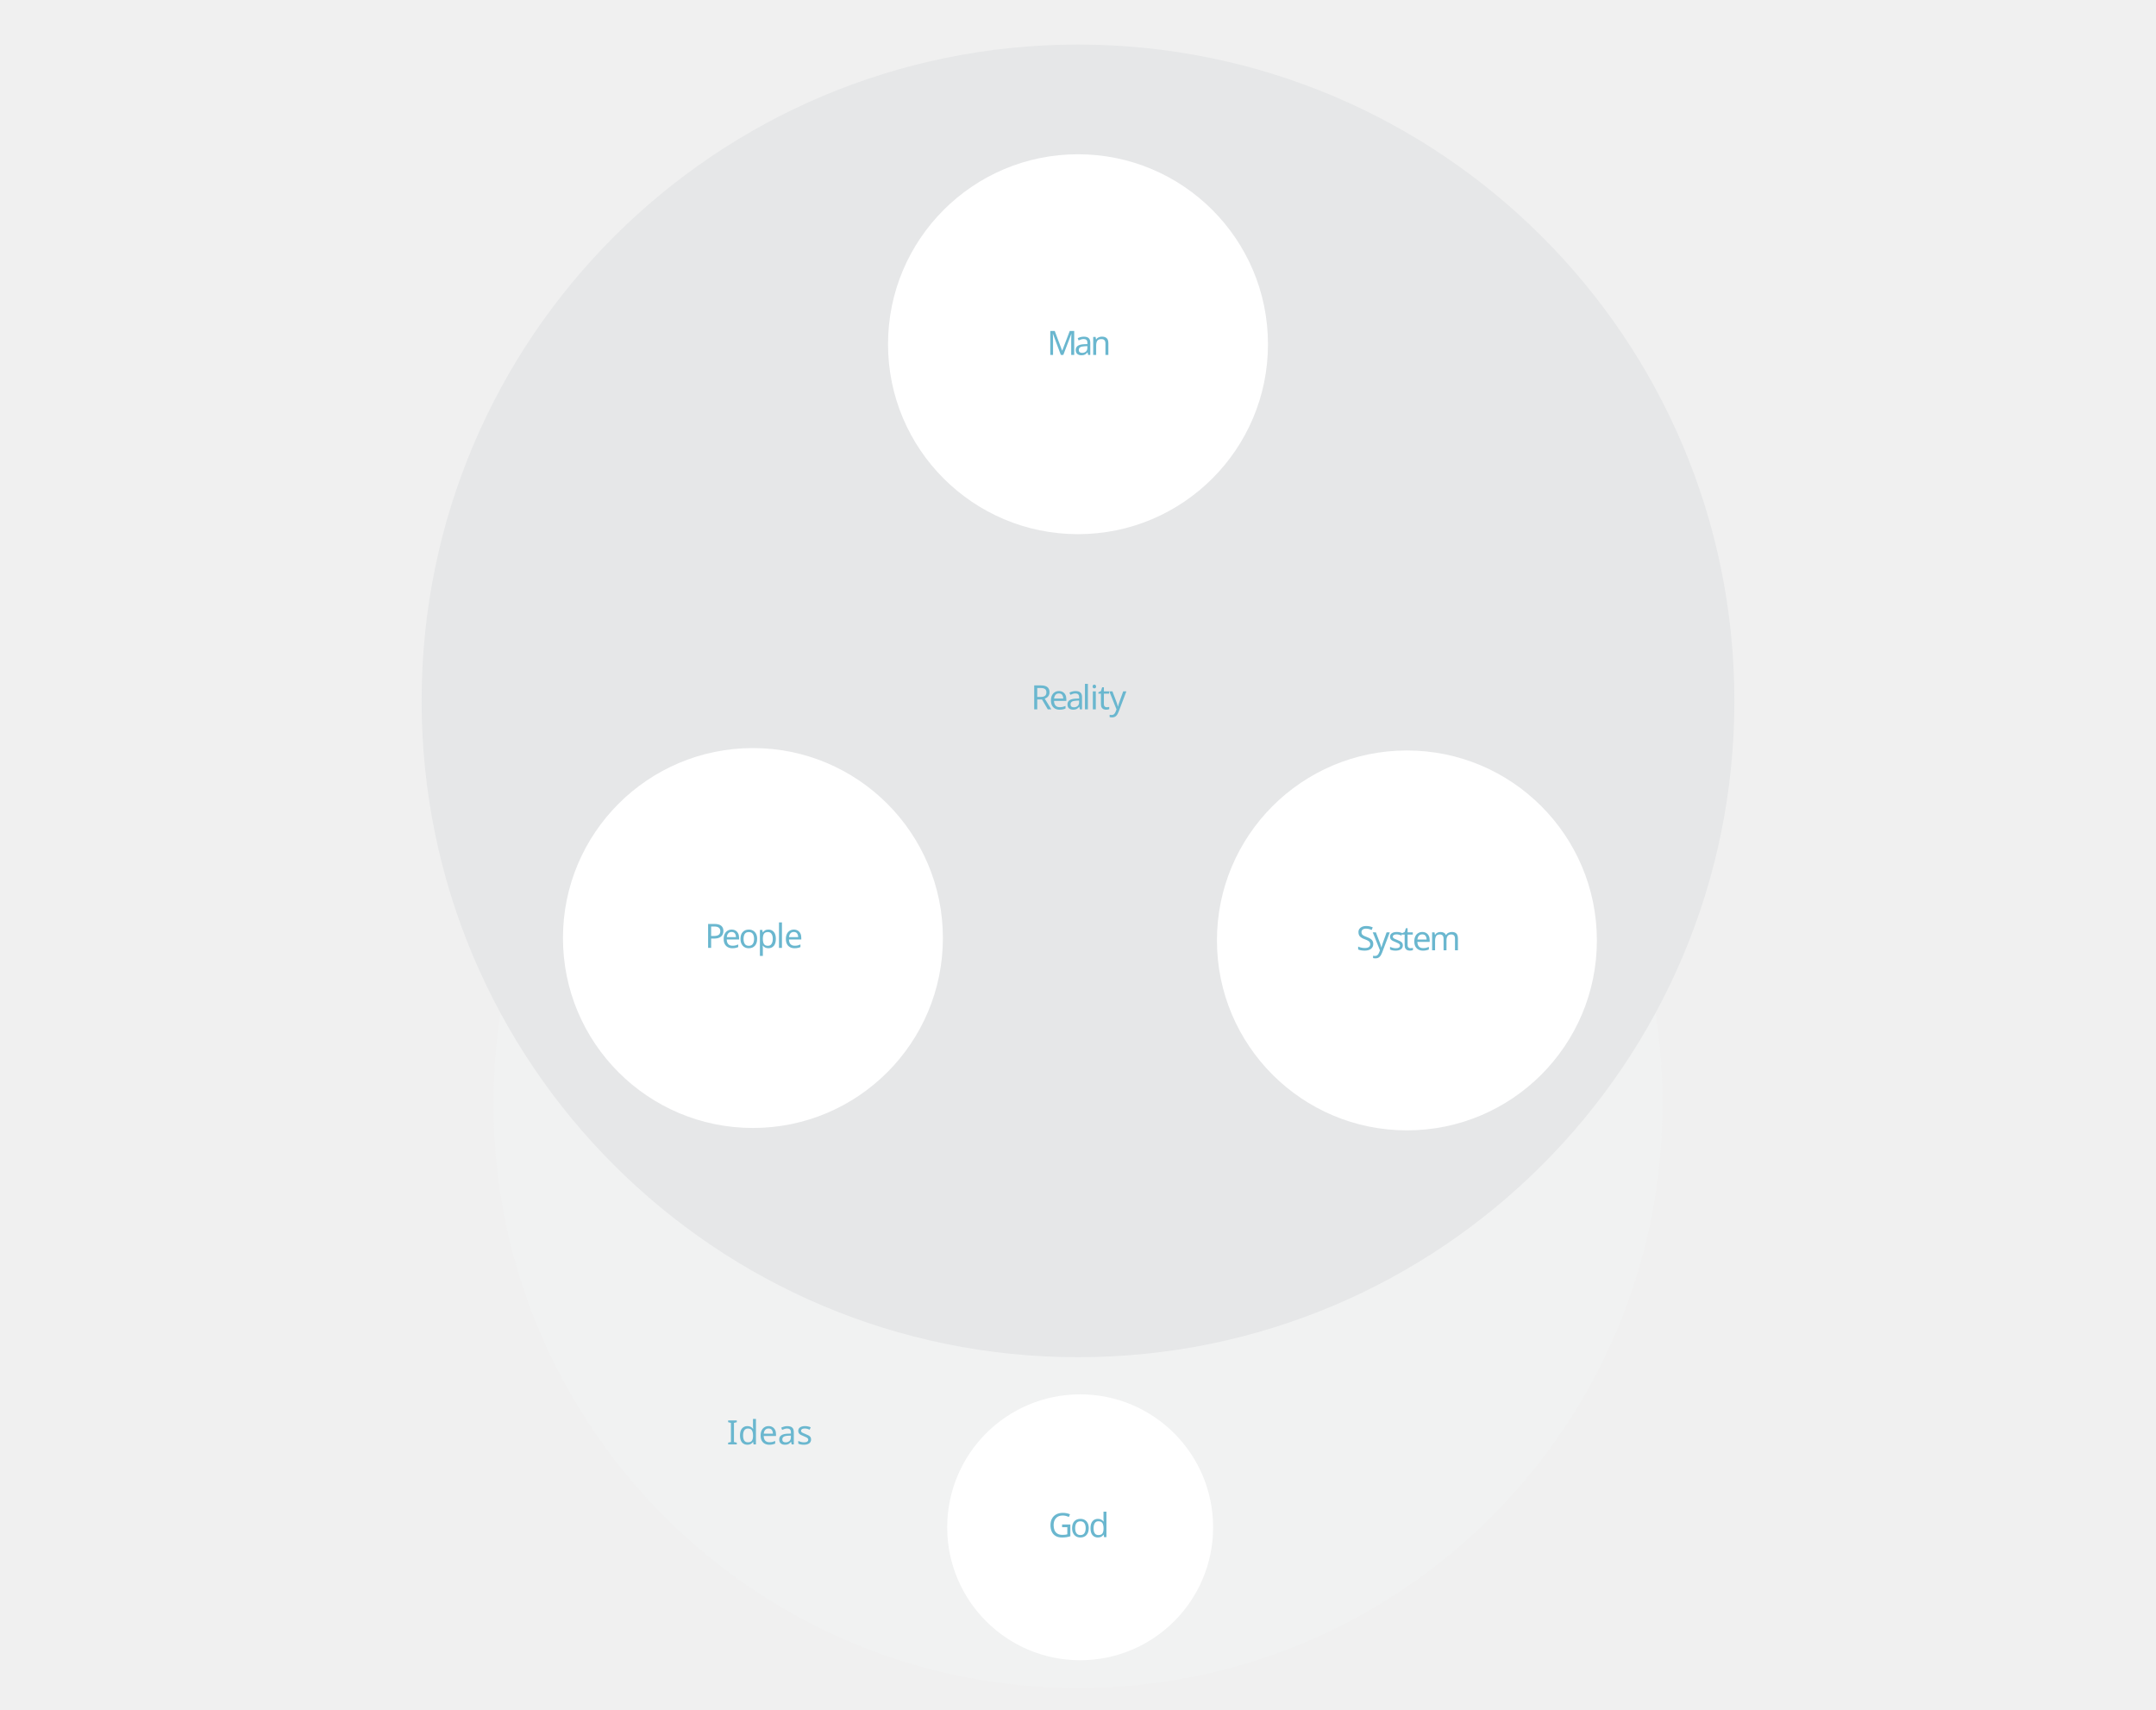
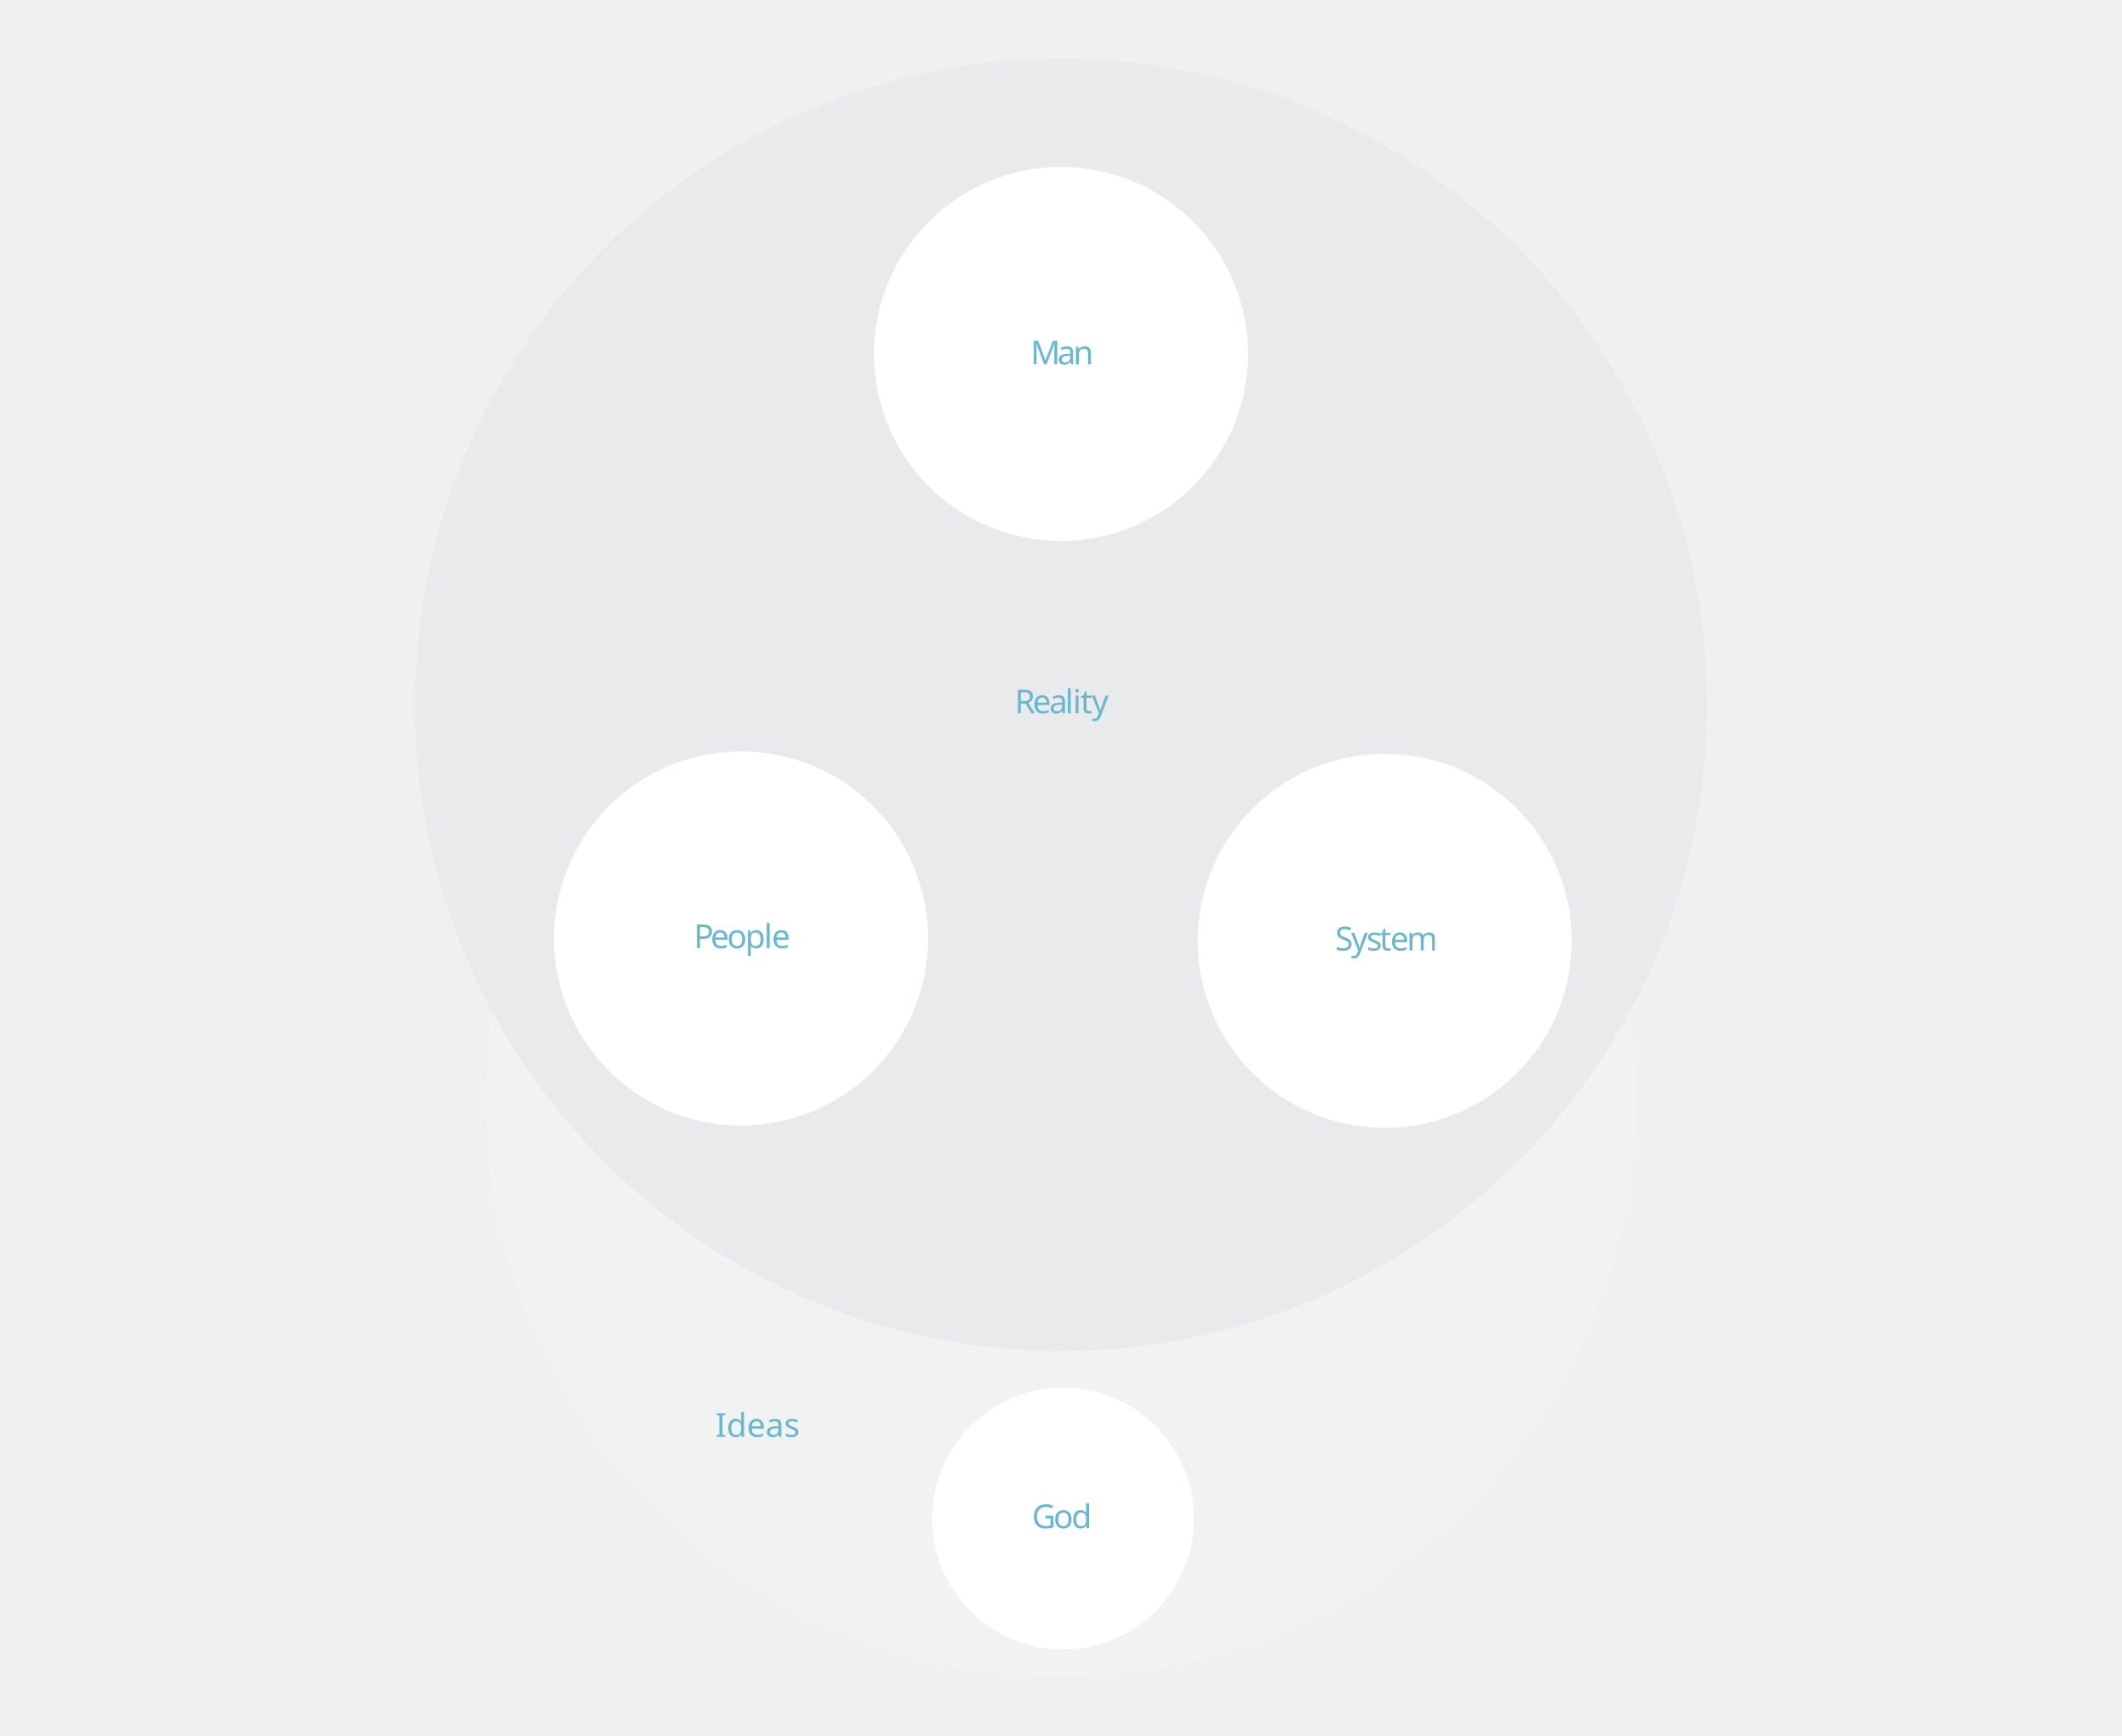
- <svg xmlns="http://www.w3.org/2000/svg" version="1.1" baseProfile="tiny" id="Layer_1" x="0px" y="0px" viewBox="0 0 900 713.6" xml:space="preserve">
-   <circle id="XMLID_28_" fill="#F1F2F2" cx="450" cy="460.7" r="244" />
-   <circle id="XMLID_14_" fill="#E6E7E8" cx="450" cy="292.6" r="274" />
-   <g id="XMLID_1_">
-     <g id="XMLID_19_">
-       <circle id="XMLID_75_" fill="#FFFFFF" cx="450" cy="143.7" r="79.3" />
+ <svg xmlns="http://www.w3.org/2000/svg" version="1.1" id="Layer_1" x="0px" y="0px" viewBox="150 -168 900 736" style="enable-background:new 150 -168 900 736;" xml:space="preserve">
+   <style type="text/css">
+ 	.st0{fill:#F1F2F2;}
+ 	.st1{opacity:0.7;fill:#E6E7E8;enable-background:new    ;}
+ 	.st2{fill:#FFFFFF;}
+ 	.st3{fill:#6AB7CF;}
+ 	.st4{font-family:'Abel';}
+ 	.st5{font-size:14px;}
+ </style>
+   <g>
+     <circle id="XMLID_28_" class="st0" cx="600" cy="299" r="244" />
+     <circle id="XMLID_14_" class="st1" cx="600" cy="130.9" r="274" />
+     <g id="XMLID_1_">
+       <g id="XMLID_19_">
+         <circle id="XMLID_75_" class="st2" cx="600" cy="-17.9" r="79.3" />
+       </g>
+       <text transform="matrix(1 0 0 1 587.0713 -13.4765)" class="st3 st4 st5">M</text>
+       <text transform="matrix(1 0 0 1 598.4111 -13.4765)" class="st3 st4 st5">a</text>
+       <text transform="matrix(1 0 0 1 605.1592 -13.4765)" class="st3 st4 st5">n</text>
    </g>
-     <text transform="matrix(1 0 0 1 437.0713 148.1735)" fill="#6AB7CF" font-family="'MyriadPro-Regular'" font-size="14px">M</text>
-     <text transform="matrix(1 0 0 1 448.4111 148.1735)" fill="#6AB7CF" font-family="'MyriadPro-Regular'" font-size="14px">a</text>
-     <text transform="matrix(1 0 0 1 455.1592 148.1735)" fill="#6AB7CF" font-family="'MyriadPro-Regular'" font-size="14px">n</text>
+     <g id="XMLID_2_">
+       <g id="XMLID_15_">
+         <circle id="XMLID_74_" class="st2" cx="464.3" cy="230" r="79.3" />
+       </g>
+       <text transform="matrix(1 0 0 1 444.2297 234.0712)" class="st3 st4 st5">P</text>
+       <text transform="matrix(1 0 0 1 451.3278 234.0712)" class="st3 st4 st5">e</text>
+       <text transform="matrix(1 0 0 1 458.3415 234.0712)" class="st3 st4 st5">o</text>
+       <text transform="matrix(1 0 0 1 466.0275 234.0712)" class="st3 st4 st5">p</text>
+       <text transform="matrix(1 0 0 1 473.9933 234.0712)" class="st3 st4 st5">l</text>
+       <text transform="matrix(1 0 0 1 477.2971 234.0712)" class="st3 st4 st5">e</text>
+     </g>
+     <g id="XMLID_3_">
+       <g id="XMLID_18_">
+         <circle id="XMLID_73_" class="st2" cx="737.3" cy="231" r="79.3" />
+       </g>
+       <text transform="matrix(1 0 0 1 716.2288 235.0712)" class="st3 st4 st5">S</text>
+       <text transform="matrix(1 0 0 1 723.0188 235.0712)" class="st3 st4 st5">y</text>
+       <text transform="matrix(1 0 0 1 729.5286 235.0712)" class="st3 st4 st5">s</text>
+       <text transform="matrix(1 0 0 1 735.0725 235.0712)" class="st3 st4 st5">t</text>
+       <text transform="matrix(1 0 0 1 739.6223 235.0712)" class="st3 st4 st5">e</text>
+       <text transform="matrix(1 0 0 1 746.637 235.0712)" class="st3 st4 st5">m</text>
+     </g>
+     <text transform="matrix(1 0 0 1 580.3586 134.4838)" class="st3 st4 st5">R</text>
+     <text transform="matrix(1 0 0 1 587.9465 134.4838)" class="st3 st4 st5">e</text>
+     <text transform="matrix(1 0 0 1 594.9602 134.4838)" class="st3 st4 st5">a</text>
+     <text transform="matrix(1 0 0 1 601.7083 134.4838)" class="st3 st4 st5">l</text>
+     <text transform="matrix(1 0 0 1 605.0125 134.4838)" class="st3 st4 st5">i</text>
+     <text transform="matrix(1 0 0 1 608.2883 134.4838)" class="st3 st4 st5">t</text>
+     <text transform="matrix(1 0 0 1 613.0481 134.4838)" class="st3 st4 st5">y</text>
+     <g id="XMLID_4_">
+       <g id="XMLID_26_">
+         <circle id="XMLID_72_" class="st2" cx="600.9" cy="476" r="55.5" />
+       </g>
+       <text transform="matrix(1 0 0 1 587.6524 480.0712)" class="st3 st4 st5">G</text>
+       <text transform="matrix(1 0 0 1 596.7662 480.0712)" class="st3 st4 st5">o</text>
+       <text transform="matrix(1 0 0 1 604.4522 480.0712)" class="st3 st4 st5">d</text>
+     </g>
+     <text id="XMLID_25_" transform="matrix(1 0 0 1 453.3927 441.3504)" class="st3 st4 st5">Ideas</text>
  </g>
-   <g id="XMLID_2_">
-     <g id="XMLID_15_">
-       <circle id="XMLID_74_" fill="#FFFFFF" cx="314.3" cy="391.6" r="79.3" />
-     </g>
-     <text transform="matrix(1 0 0 1 294.2297 395.7212)" fill="#6AB7CF" font-family="'MyriadPro-Regular'" font-size="14px">P</text>
-     <text transform="matrix(1 0 0 1 301.3278 395.7212)" fill="#6AB7CF" font-family="'MyriadPro-Regular'" font-size="14px">e</text>
-     <text transform="matrix(1 0 0 1 308.3415 395.7212)" fill="#6AB7CF" font-family="'MyriadPro-Regular'" font-size="14px">o</text>
-     <text transform="matrix(1 0 0 1 316.0275 395.7212)" fill="#6AB7CF" font-family="'MyriadPro-Regular'" font-size="14px">p</text>
-     <text transform="matrix(1 0 0 1 323.9933 395.7212)" fill="#6AB7CF" font-family="'MyriadPro-Regular'" font-size="14px">l</text>
-     <text transform="matrix(1 0 0 1 327.2971 395.7212)" fill="#6AB7CF" font-family="'MyriadPro-Regular'" font-size="14px">e</text>
-   </g>
-   <g id="XMLID_3_">
-     <g id="XMLID_18_">
-       <circle id="XMLID_73_" fill="#FFFFFF" cx="587.3" cy="392.6" r="79.3" />
-     </g>
-     <text transform="matrix(1 0 0 1 566.2288 396.7212)" fill="#6AB7CF" font-family="'MyriadPro-Regular'" font-size="14px">S</text>
-     <text transform="matrix(1 0 0 1 573.0188 396.7212)" fill="#6AB7CF" font-family="'MyriadPro-Regular'" font-size="14px">y</text>
-     <text transform="matrix(1 0 0 1 579.5286 396.7212)" fill="#6AB7CF" font-family="'MyriadPro-Regular'" font-size="14px">s</text>
-     <text transform="matrix(1 0 0 1 585.0725 396.7212)" fill="#6AB7CF" font-family="'MyriadPro-Regular'" font-size="14px">t</text>
-     <text transform="matrix(1 0 0 1 589.6223 396.7212)" fill="#6AB7CF" font-family="'MyriadPro-Regular'" font-size="14px">e</text>
-     <text transform="matrix(1 0 0 1 596.637 396.7212)" fill="#6AB7CF" font-family="'MyriadPro-Regular'" font-size="14px">m</text>
-   </g>
-   <text transform="matrix(1 0 0 1 430.3586 296.1338)" fill="#6AB7CF" font-family="'MyriadPro-Regular'" font-size="14px">R</text>
-   <text transform="matrix(1 0 0 1 437.9465 296.1338)" fill="#6AB7CF" font-family="'MyriadPro-Regular'" font-size="14px">e</text>
-   <text transform="matrix(1 0 0 1 444.9602 296.1338)" fill="#6AB7CF" font-family="'MyriadPro-Regular'" font-size="14px">a</text>
-   <text transform="matrix(1 0 0 1 451.7083 296.1338)" fill="#6AB7CF" font-family="'MyriadPro-Regular'" font-size="14px">l</text>
-   <text transform="matrix(1 0 0 1 455.0125 296.1338)" fill="#6AB7CF" font-family="'MyriadPro-Regular'" font-size="14px">i</text>
-   <text transform="matrix(1 0 0 1 458.2883 296.1338)" fill="#6AB7CF" font-family="'MyriadPro-Regular'" font-size="14px">t</text>
-   <text transform="matrix(1 0 0 1 463.0481 296.1338)" fill="#6AB7CF" font-family="'MyriadPro-Regular'" font-size="14px">y</text>
-   <g id="XMLID_4_">
-     <g id="XMLID_26_">
-       <circle id="XMLID_72_" fill="#FFFFFF" cx="450.9" cy="637.6" r="55.5" />
-     </g>
-     <text transform="matrix(1 0 0 1 437.6524 641.7211)" fill="#6AB7CF" font-family="'MyriadPro-Regular'" font-size="14px">G</text>
-     <text transform="matrix(1 0 0 1 446.7662 641.7211)" fill="#6AB7CF" font-family="'MyriadPro-Regular'" font-size="14px">o</text>
-     <text transform="matrix(1 0 0 1 454.4522 641.7211)" fill="#6AB7CF" font-family="'MyriadPro-Regular'" font-size="14px">d</text>
-   </g>
-   <text id="XMLID_25_" transform="matrix(1 0 0 1 303.3927 603.0003)" fill="#6AB7CF" font-family="'MyriadPro-Regular'" font-size="14px">Ideas</text>
</svg>
